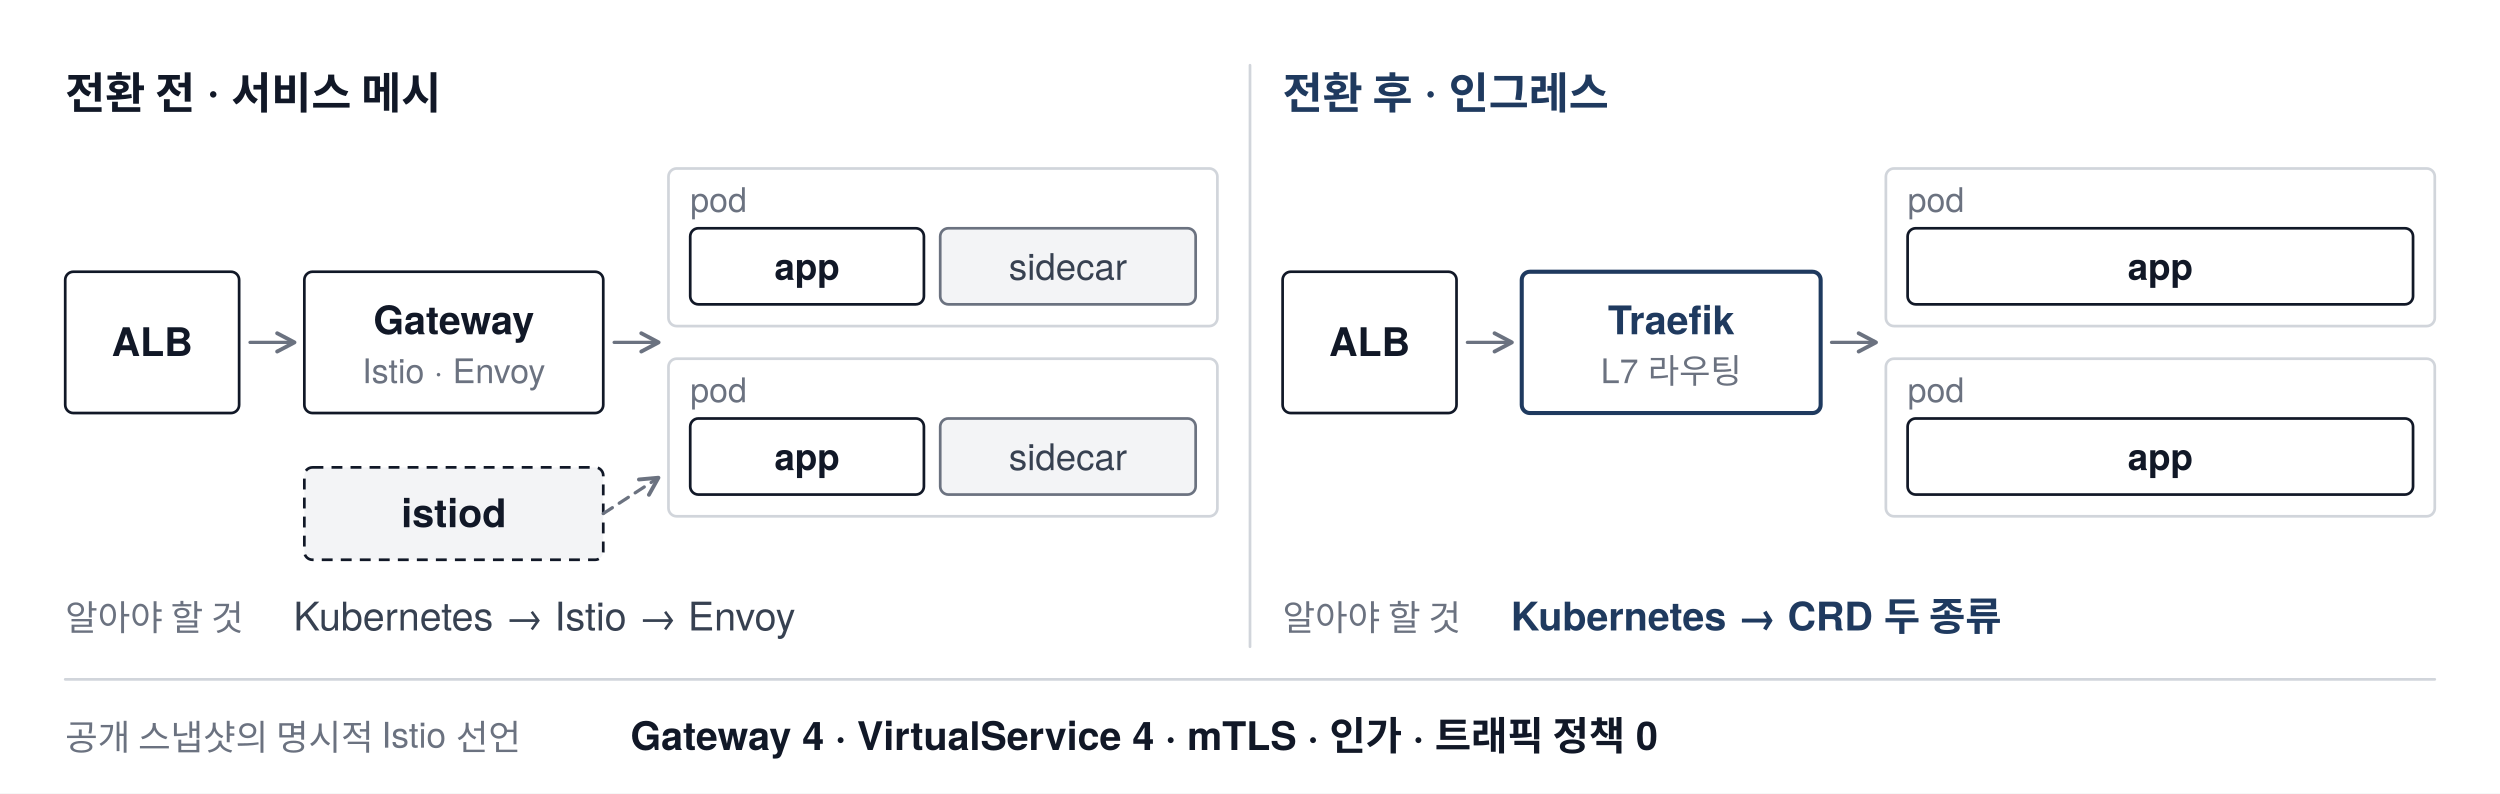
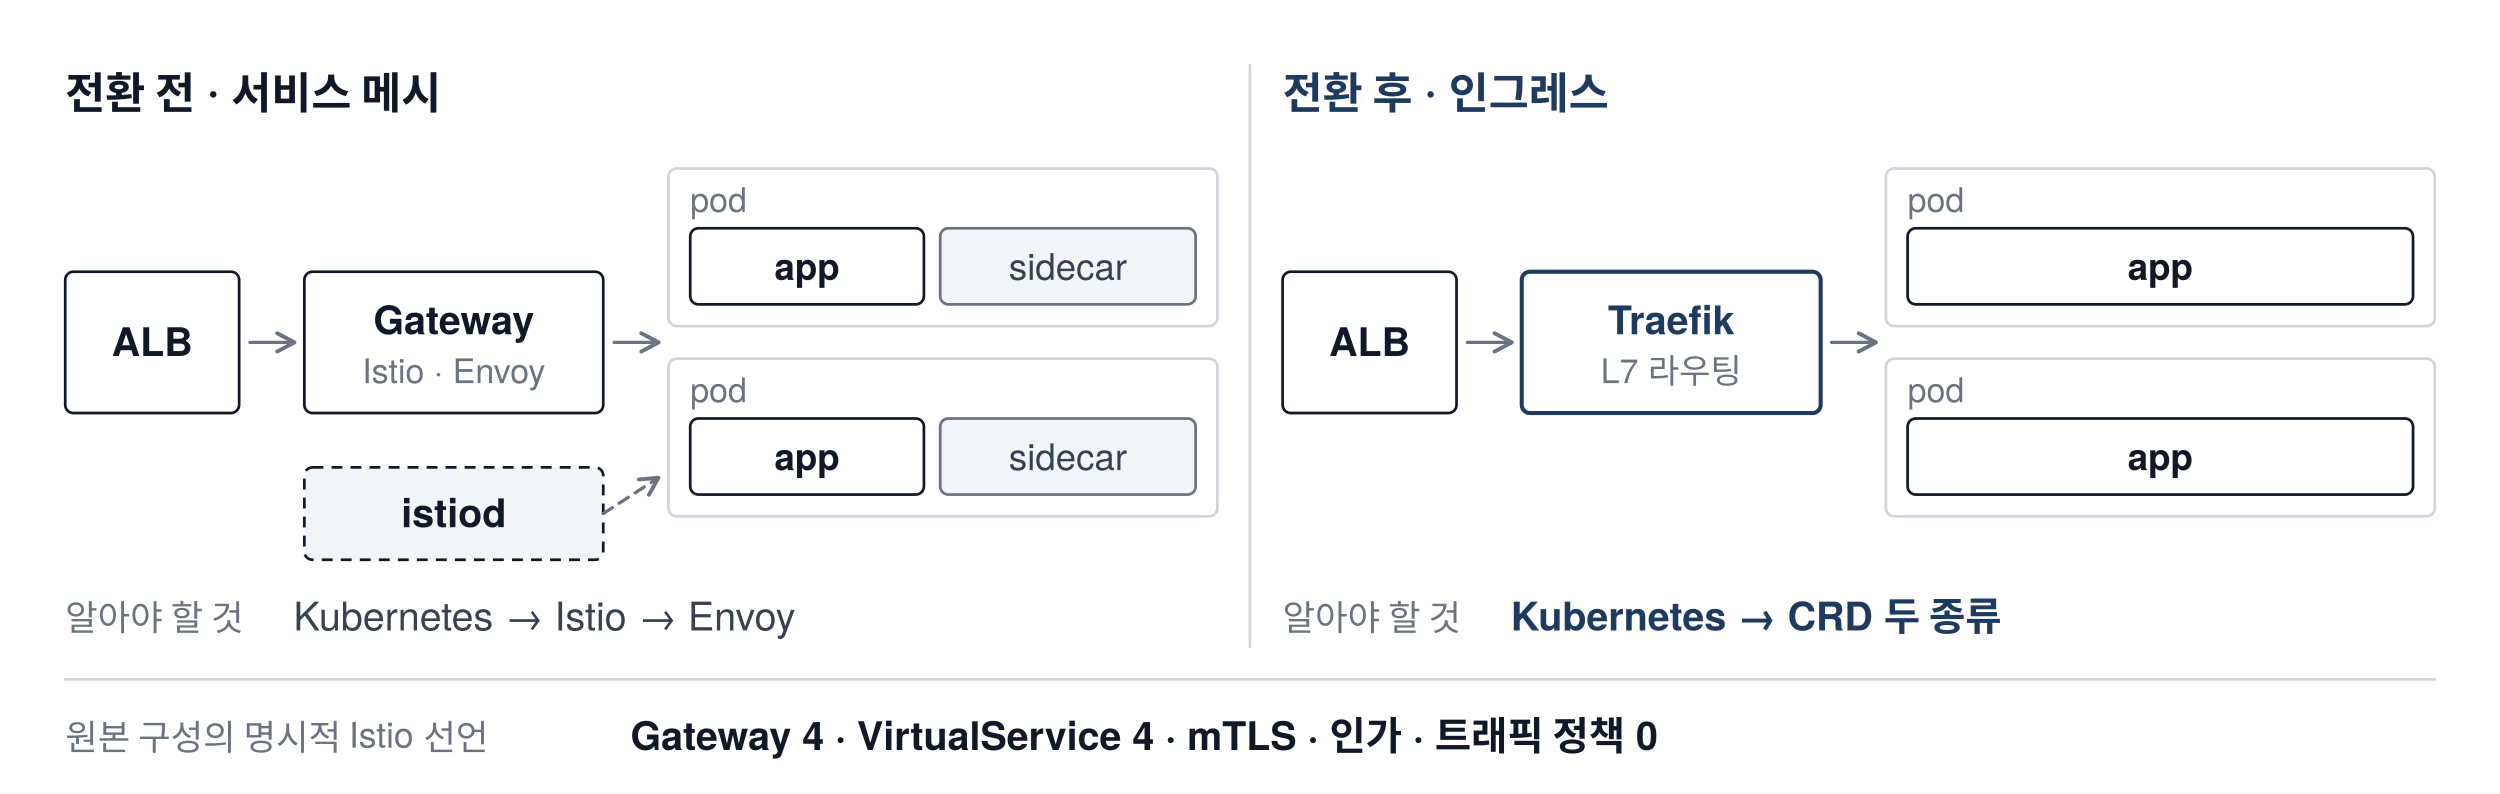
<svg xmlns="http://www.w3.org/2000/svg" width="920" height="292" viewBox="0 0 920 292" role="img" aria-label="전환 전에는 Istio gateway, pod마다 sidecar, istiod가 있었고 전환 후에는 ALB, Traefik, 앱만 있는 pod">
  <defs>
    <marker id="ah" markerWidth="8" markerHeight="8" refX="6.5" refY="4" orient="auto">
      <path d="M1.5 1.2 L6.8 4 L1.5 6.8" fill="none" stroke="#6B7280" stroke-width="1.2" stroke-linecap="round" stroke-linejoin="round" />
    </marker>
  </defs>
  <rect width="920" height="292" fill="#FFFFFF" />
  <text x="24" y="40" font-family="'Helvetica Neue','Apple SD Gothic Neo',sans-serif" font-size="16" font-weight="600" fill="#111827" text-anchor="start">전환 전 · 서비스 메시</text>
  <rect x="24" y="100" width="64" height="52" rx="3" fill="#FFFFFF" stroke="#111827" stroke-width="1" />
  <text x="56.0" y="131.0" font-family="'Helvetica Neue','Apple SD Gothic Neo',sans-serif" font-size="14.5" font-weight="600" fill="#111827" text-anchor="middle">ALB</text>
  <line x1="92" y1="126" x2="108" y2="126" stroke="#6B7280" stroke-width="1.2" stroke-linecap="round" marker-end="url(#ah)" />
  <rect x="112" y="100" width="110" height="52" rx="3" fill="#FFFFFF" stroke="#111827" stroke-width="1" />
  <text x="167.0" y="123.0" font-family="'Helvetica Neue','Apple SD Gothic Neo',sans-serif" font-size="14.5" font-weight="600" fill="#111827" text-anchor="middle">Gateway</text>
  <text x="167.0" y="141.0" font-family="'Helvetica Neue','Apple SD Gothic Neo',sans-serif" font-size="12.5" font-weight="400" fill="#6B7280" text-anchor="middle">Istio · Envoy</text>
  <line x1="226" y1="126" x2="242" y2="126" stroke="#6B7280" stroke-width="1.2" stroke-linecap="round" marker-end="url(#ah)" />
  <rect x="246" y="62" width="202" height="58" rx="3" fill="#FFFFFF" stroke="#D1D5DB" stroke-width="1" />
  <text x="254" y="78" font-family="'Helvetica Neue','Apple SD Gothic Neo',sans-serif" font-size="12.5" font-weight="400" fill="#6B7280" text-anchor="start">pod</text>
  <rect x="254" y="84" width="86" height="28" rx="3" fill="#FFFFFF" stroke="#111827" stroke-width="1" />
  <text x="297" y="103" font-family="'Helvetica Neue','Apple SD Gothic Neo',sans-serif" font-size="13.5" font-weight="600" fill="#111827" text-anchor="middle">app</text>
  <rect x="346" y="84" width="94" height="28" rx="3" fill="#F3F4F6" stroke="#6B7280" stroke-width="1" />
  <text x="393" y="103" font-family="'Helvetica Neue','Apple SD Gothic Neo',sans-serif" font-size="13.5" font-weight="400" fill="#374151" text-anchor="middle">sidecar</text>
  <rect x="246" y="132" width="202" height="58" rx="3" fill="#FFFFFF" stroke="#D1D5DB" stroke-width="1" />
  <text x="254" y="148" font-family="'Helvetica Neue','Apple SD Gothic Neo',sans-serif" font-size="12.5" font-weight="400" fill="#6B7280" text-anchor="start">pod</text>
  <rect x="254" y="154" width="86" height="28" rx="3" fill="#FFFFFF" stroke="#111827" stroke-width="1" />
  <text x="297" y="173" font-family="'Helvetica Neue','Apple SD Gothic Neo',sans-serif" font-size="13.5" font-weight="600" fill="#111827" text-anchor="middle">app</text>
  <rect x="346" y="154" width="94" height="28" rx="3" fill="#F3F4F6" stroke="#6B7280" stroke-width="1" />
  <text x="393" y="173" font-family="'Helvetica Neue','Apple SD Gothic Neo',sans-serif" font-size="13.5" font-weight="400" fill="#374151" text-anchor="middle">sidecar</text>
  <rect x="112" y="172" width="110" height="34" rx="3" fill="#F3F4F6" stroke="#111827" stroke-width="1" stroke-dasharray="4 3" />
  <text x="167.0" y="194.0" font-family="'Helvetica Neue','Apple SD Gothic Neo',sans-serif" font-size="14.5" font-weight="600" fill="#111827" text-anchor="middle">istiod</text>
  <line x1="222" y1="189" x2="242" y2="176" stroke="#6B7280" stroke-width="1.2" stroke-linecap="round" stroke-dasharray="4 3" marker-end="url(#ah)" />
  <text x="24" y="232" font-family="'Helvetica Neue','Apple SD Gothic Neo',sans-serif" font-size="13" font-weight="400" fill="#6B7280" text-anchor="start">알아야 할 것</text>
  <text x="108" y="232" font-family="'Helvetica Neue','Apple SD Gothic Neo',sans-serif" font-size="14.5" font-weight="400" fill="#374151" text-anchor="start">Kubernetes → Istio → Envoy</text>
  <line x1="460" y1="24" x2="460" y2="238" stroke="#D1D5DB" stroke-width="1" stroke-linecap="round" />
  <text x="472" y="40" font-family="'Helvetica Neue','Apple SD Gothic Neo',sans-serif" font-size="16" font-weight="600" fill="#1F3A5F" text-anchor="start">전환 후 · 인그레스</text>
  <rect x="472" y="100" width="64" height="52" rx="3" fill="#FFFFFF" stroke="#111827" stroke-width="1" />
  <text x="504.0" y="131.0" font-family="'Helvetica Neue','Apple SD Gothic Neo',sans-serif" font-size="14.5" font-weight="600" fill="#111827" text-anchor="middle">ALB</text>
  <line x1="540" y1="126" x2="556" y2="126" stroke="#6B7280" stroke-width="1.2" stroke-linecap="round" marker-end="url(#ah)" />
  <rect x="560" y="100" width="110" height="52" rx="3" fill="#FFFFFF" stroke="#1F3A5F" stroke-width="1.5" />
  <text x="615.0" y="123.0" font-family="'Helvetica Neue','Apple SD Gothic Neo',sans-serif" font-size="14.5" font-weight="600" fill="#1F3A5F" text-anchor="middle">Traefik</text>
  <text x="615.0" y="141.0" font-family="'Helvetica Neue','Apple SD Gothic Neo',sans-serif" font-size="12.5" font-weight="400" fill="#6B7280" text-anchor="middle">L7 라우팅</text>
  <line x1="674" y1="126" x2="690" y2="126" stroke="#6B7280" stroke-width="1.2" stroke-linecap="round" marker-end="url(#ah)" />
  <rect x="694" y="62" width="202" height="58" rx="3" fill="#FFFFFF" stroke="#D1D5DB" stroke-width="1" />
  <text x="702" y="78" font-family="'Helvetica Neue','Apple SD Gothic Neo',sans-serif" font-size="12.5" font-weight="400" fill="#6B7280" text-anchor="start">pod</text>
  <rect x="702" y="84" width="186" height="28" rx="3" fill="#FFFFFF" stroke="#111827" stroke-width="1" />
  <text x="795" y="103" font-family="'Helvetica Neue','Apple SD Gothic Neo',sans-serif" font-size="13.5" font-weight="600" fill="#111827" text-anchor="middle">app</text>
  <rect x="694" y="132" width="202" height="58" rx="3" fill="#FFFFFF" stroke="#D1D5DB" stroke-width="1" />
  <text x="702" y="148" font-family="'Helvetica Neue','Apple SD Gothic Neo',sans-serif" font-size="12.5" font-weight="400" fill="#6B7280" text-anchor="start">pod</text>
  <rect x="702" y="154" width="186" height="28" rx="3" fill="#FFFFFF" stroke="#111827" stroke-width="1" />
  <text x="795" y="173" font-family="'Helvetica Neue','Apple SD Gothic Neo',sans-serif" font-size="13.5" font-weight="600" fill="#111827" text-anchor="middle">app</text>
  <text x="472" y="232" font-family="'Helvetica Neue','Apple SD Gothic Neo',sans-serif" font-size="13" font-weight="400" fill="#6B7280" text-anchor="start">알아야 할 것</text>
  <text x="556" y="232" font-family="'Helvetica Neue','Apple SD Gothic Neo',sans-serif" font-size="14.5" font-weight="600" fill="#1F3A5F" text-anchor="start">Kubernetes → CRD 두 종류</text>
  <line x1="24" y1="250" x2="896" y2="250" stroke="#D1D5DB" stroke-width="1" stroke-linecap="round" />
-   <text x="24" y="276" font-family="'Helvetica Neue','Apple SD Gothic Neo',sans-serif" font-size="13" font-weight="400" fill="#6B7280" text-anchor="start">공개 스냅샷의 명시적 Istio 선언</text>
+   <text x="24" y="276" font-family="'Helvetica Neue','Apple SD Gothic Neo',sans-serif" font-size="13" font-weight="400" fill="#6B7280" text-anchor="start">원본 구성의 명시적 Istio 선언</text>
  <text x="232" y="276" font-family="'Helvetica Neue','Apple SD Gothic Neo',sans-serif" font-size="14.5" font-weight="600" fill="#111827" text-anchor="start">Gateway 4  ·  VirtualService 4  ·  mTLS · 인가 · 트래픽 정책 0</text>
</svg>
